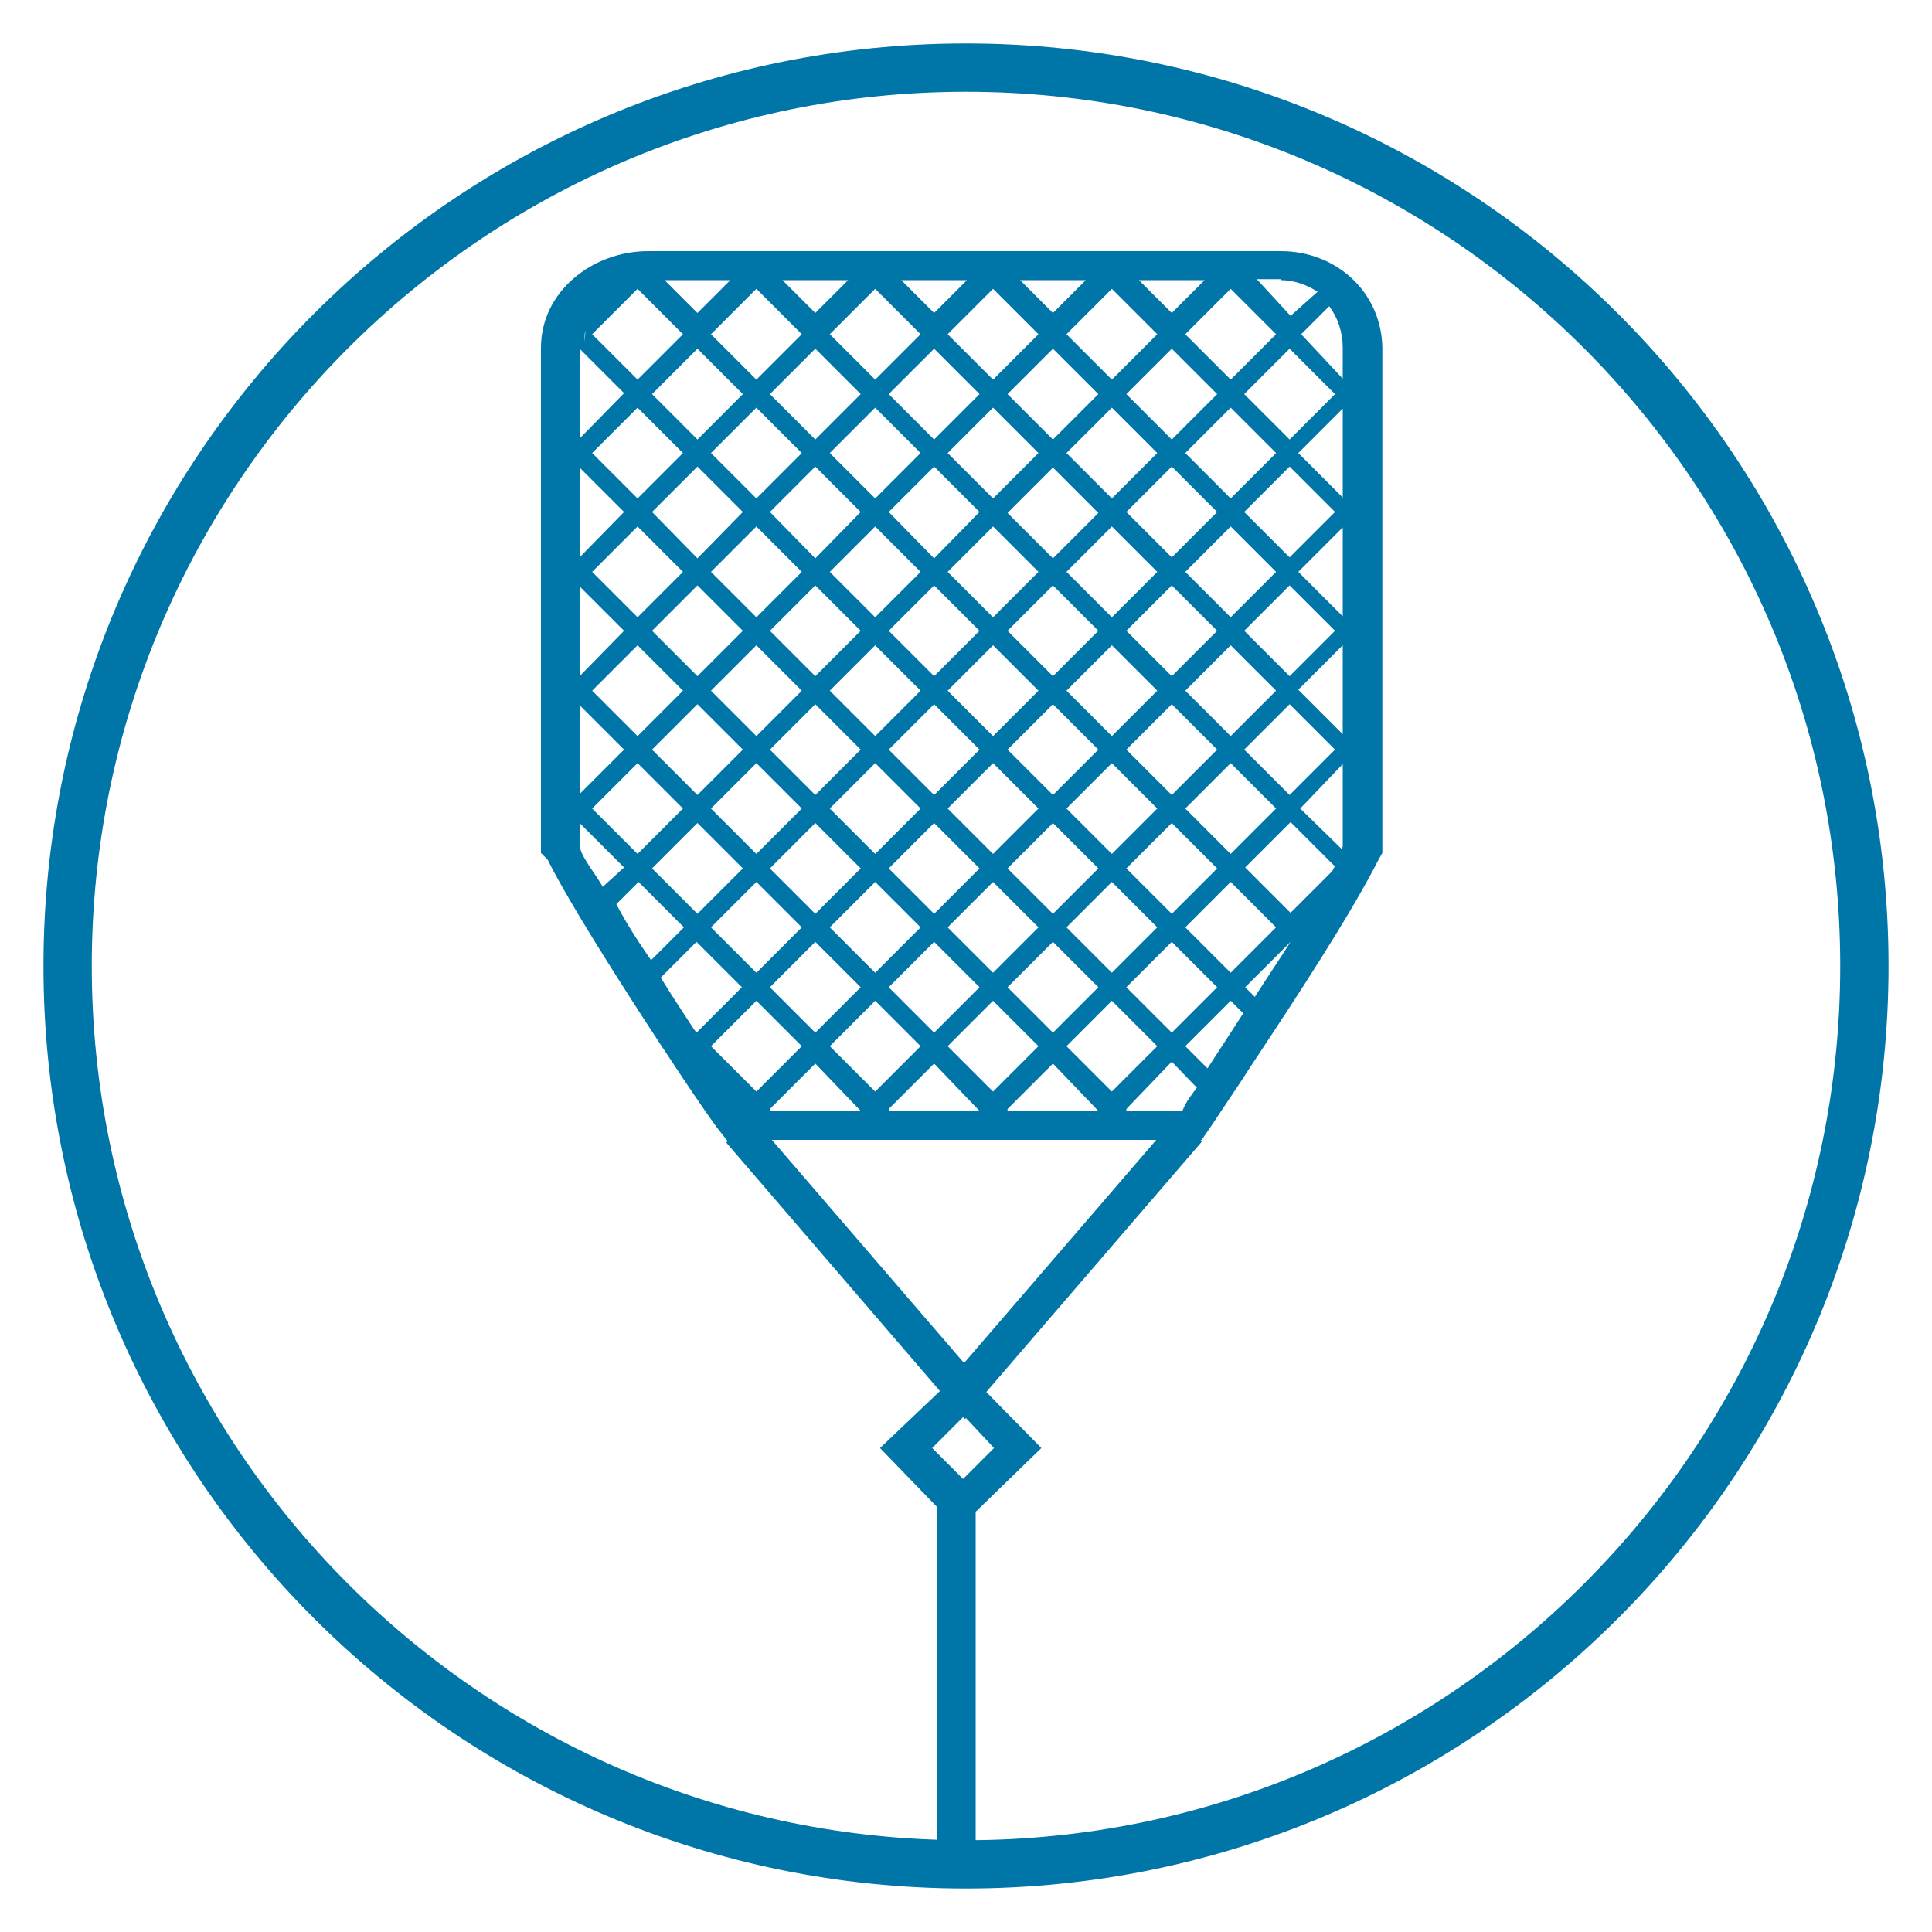
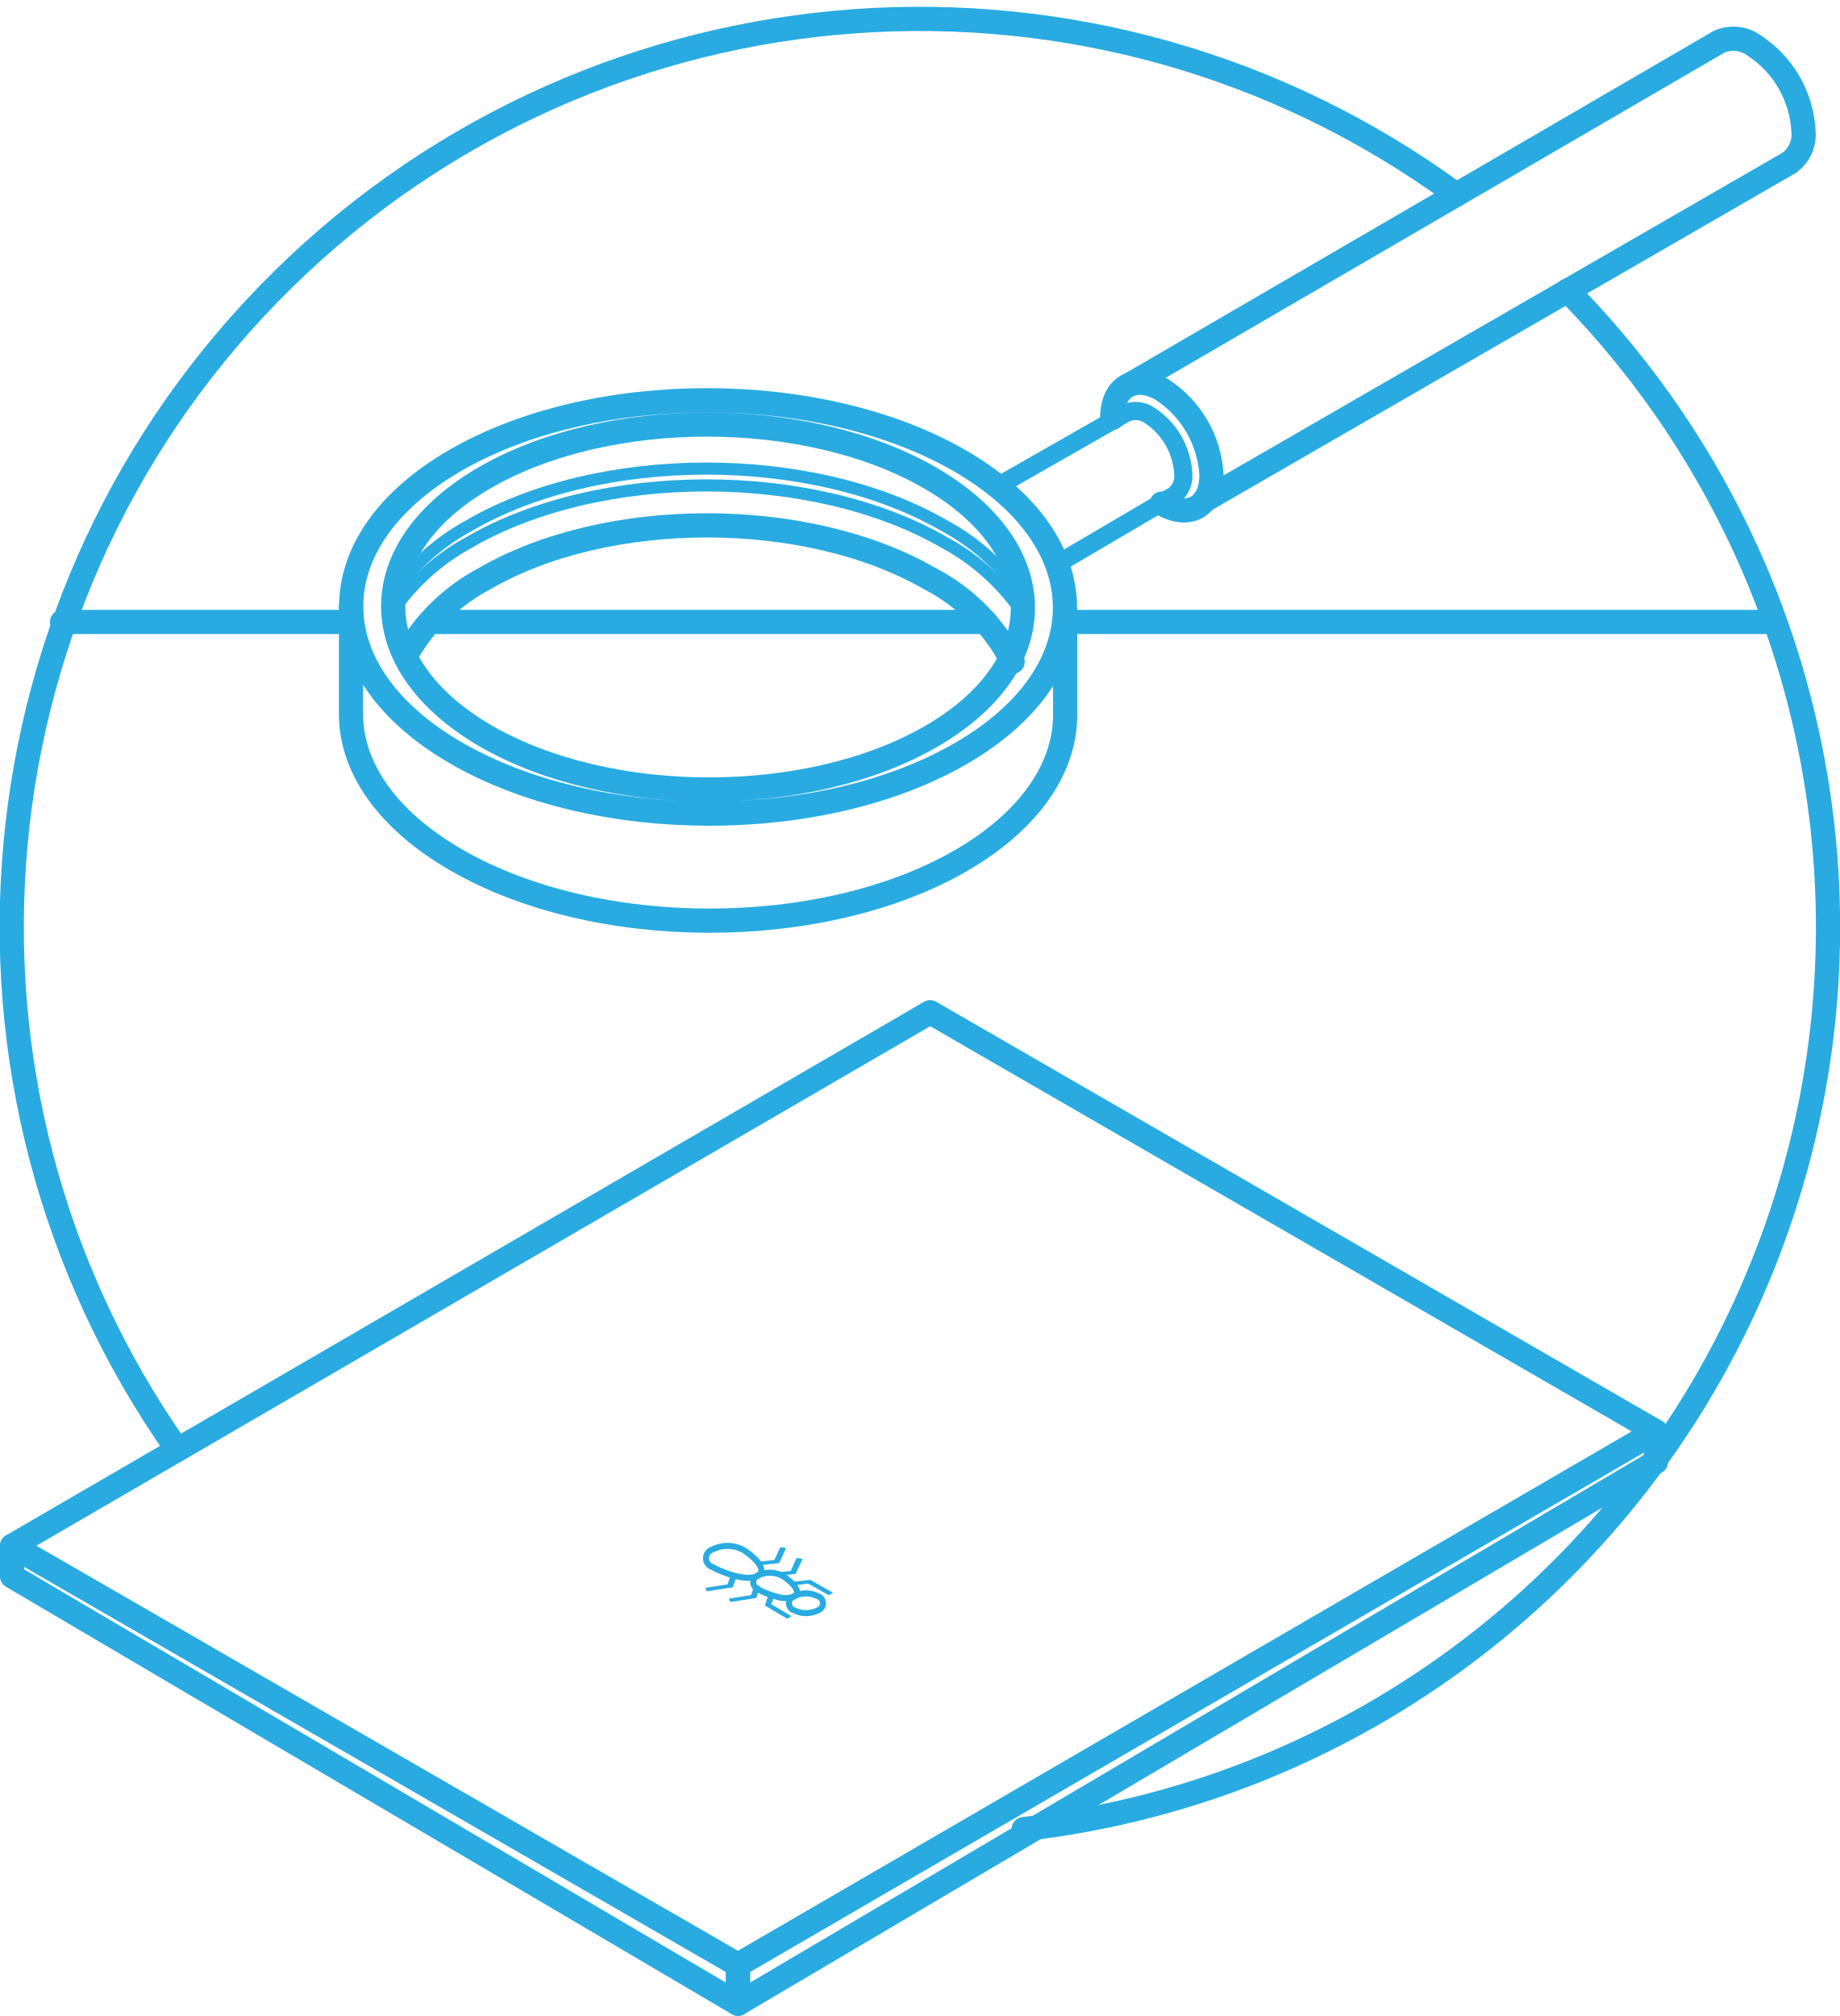
- <svg xmlns="http://www.w3.org/2000/svg" version="1.1" id="Layer_1" x="0px" y="0px" viewBox="0 0 200 200" style="enable-background:new 0 0 200 200;" xml:space="preserve">
-   <style type="text/css">
- 	.st0{fill:#0075A8;}
- </style>
-   <path class="st0" d="M100,195.5c-52.7,0-95.5-42.8-95.5-95.5C4.5,47.3,47.3,4.5,100,4.5c52.7,0,95.5,42.8,95.5,95.5  C195.5,152.7,152.7,195.5,100,195.5z M100,9.5C50.1,9.5,9.5,50.1,9.5,100c0,49.9,40.6,90.5,90.5,90.5c49.9,0,90.5-40.6,90.5-90.5  C190.5,50.1,149.9,9.5,100,9.5z" />
-   <path class="st0" d="M132.6,26H67.1C61.3,26,56,30.2,56,36v51.5v0.8l0.7,0.7c2.9,6,14.7,23.9,17.5,27.7l1.1,1.4l-0.1,0.2L97.3,144  l-6.2,5.9l5.9,6.1V192h4v-35.5l6.8-6.6l-5.7-5.8l22.3-25.9l-0.1-0.2h0.1l1.1-1.6c1.1-1.7,2.5-3.7,4.1-6.2  c4.5-6.8,10.1-15.3,13.1-21.2l0.4-0.7v-0.9V36C143,30.2,138.3,26,132.6,26z M132.6,29c1.4,0,2.7,0.5,3.8,1.2l-2.8,2.5l-3.5-3.8  H132.6z M78.3,66.8l4.7,4.7l-4.7,4.7l-4.7-4.7L78.3,66.8z M72.2,70l-4.7-4.7l4.7-4.7l4.7,4.7L72.2,70z M104.3,65.3l4.7-4.7l4.7,4.7  L109,70L104.3,65.3z M113.7,77.6l-4.7,4.7l-4.7-4.7l4.7-4.7L113.7,77.6z M107.5,71.5l-4.7,4.7l-4.7-4.7l4.7-4.7L107.5,71.5z   M101.4,77.6l-4.7,4.7L92,77.6l4.7-4.7L101.4,77.6z M96.7,70L92,65.3l4.7-4.7l4.7,4.7L96.7,70z M95.3,71.5l-4.7,4.7l-4.7-4.7  l4.7-4.7L95.3,71.5z M84.4,70l-4.7-4.7l4.7-4.7l4.7,4.7L84.4,70z M84.4,72.9l4.7,4.7l-4.7,4.7l-4.7-4.7L84.4,72.9z M90.6,79l4.7,4.7  l-4.7,4.7l-4.7-4.7L90.6,79z M96.7,85.2l4.7,4.7l-4.7,4.7L92,89.9L96.7,85.2z M98.1,83.7l4.7-4.7l4.7,4.7l-4.7,4.7L98.1,83.7z   M109,85.2l4.7,4.7l-4.7,4.7l-4.7-4.7L109,85.2z M110.4,83.7l4.7-4.7l4.7,4.7l-4.7,4.7L110.4,83.7z M110.4,71.5l4.7-4.7l4.7,4.7  l-4.7,4.7L110.4,71.5z M116.6,65.3l4.7-4.7l4.7,4.7l-4.7,4.7L116.6,65.3z M116.6,53l4.7-4.7L126,53l-4.7,4.7L116.6,53z M119.8,59.2  l-4.7,4.7l-4.7-4.7l4.7-4.7L119.8,59.2z M109,57.8l-4.7-4.7l4.7-4.7l4.7,4.7L109,57.8z M107.5,59.2l-4.7,4.7l-4.7-4.7l4.7-4.7  L107.5,59.2z M96.7,57.8L92,53l4.7-4.7l4.7,4.7L96.7,57.8z M95.3,59.2l-4.7,4.7l-4.7-4.7l4.7-4.7L95.3,59.2z M84.4,57.8L79.7,53  l4.7-4.7l4.7,4.7L84.4,57.8z M83,59.2l-4.7,4.7l-4.7-4.7l4.7-4.7L83,59.2z M72.2,57.8L67.5,53l4.7-4.7l4.7,4.7L72.2,57.8z   M70.7,59.2L66,63.9l-4.7-4.7l4.7-4.7L70.7,59.2z M70.7,71.5L66,76.2l-4.7-4.7l4.7-4.7L70.7,71.5z M72.2,72.9l4.7,4.7l-4.7,4.7  l-4.7-4.7L72.2,72.9z M78.3,79l4.7,4.7l-4.7,4.7l-4.7-4.7L78.3,79z M84.4,85.2l4.7,4.7l-4.7,4.7l-4.7-4.7L84.4,85.2z M90.6,91.3  l4.7,4.7l-4.7,4.7L85.9,96L90.6,91.3z M96.7,97.5l4.7,4.7l-4.7,4.7l-4.7-4.7L96.7,97.5z M98.1,96l4.7-4.7l4.7,4.7l-4.7,4.7L98.1,96z   M109,97.5l4.7,4.7l-4.7,4.7l-4.7-4.7L109,97.5z M110.4,96l4.7-4.7l4.7,4.7l-4.7,4.7L110.4,96z M116.6,89.9l4.7-4.7l4.7,4.7  l-4.7,4.7L116.6,89.9z M116.6,77.6l4.7-4.7l4.7,4.7l-4.7,4.7L116.6,77.6z M122.7,71.5l4.7-4.7l4.7,4.7l-4.7,4.7L122.7,71.5z   M127.4,63.9l-4.7-4.7l4.7-4.7l4.7,4.7L127.4,63.9z M122.7,46.9l4.7-4.7l4.7,4.7l-4.7,4.7L122.7,46.9z M121.3,45.5l-4.7-4.7l4.7-4.7  l4.7,4.7L121.3,45.5z M119.8,46.9l-4.7,4.7l-4.7-4.7l4.7-4.7L119.8,46.9z M109,45.5l-4.7-4.7l4.7-4.7l4.7,4.7L109,45.5z M107.5,46.9  l-4.7,4.7l-4.7-4.7l4.7-4.7L107.5,46.9z M96.7,45.5L92,40.8l4.7-4.7l4.7,4.7L96.7,45.5z M95.3,46.9l-4.7,4.7l-4.7-4.7l4.7-4.7  L95.3,46.9z M84.4,45.5l-4.7-4.7l4.7-4.7l4.7,4.7L84.4,45.5z M83,46.9l-4.7,4.7l-4.7-4.7l4.7-4.7L83,46.9z M72.2,45.5l-4.7-4.7  l4.7-4.7l4.7,4.7L72.2,45.5z M70.7,46.9L66,51.6l-4.7-4.7l4.7-4.7L70.7,46.9z M60,45.4v-9.3l4.6,4.6L60,45.4z M64.6,53L60,57.7v-9.3  L64.6,53z M64.6,65.3L60,70v-9.3L64.6,65.3z M64.6,77.6L60,82.2V73L64.6,77.6z M66,79l4.7,4.7L66,88.4l-4.7-4.7L66,79z M72.2,85.2  l4.7,4.7l-4.7,4.7l-4.7-4.7L72.2,85.2z M78.3,91.3L83,96l-4.7,4.7L73.6,96L78.3,91.3z M84.4,97.5l4.7,4.7l-4.7,4.7l-4.7-4.7  L84.4,97.5z M90.6,103.6l4.7,4.7l-4.7,4.7l-4.7-4.7L90.6,103.6z M96.7,110.1l4.7,4.9H92l0-0.2L96.7,110.1z M98.1,108.3l4.7-4.7  l4.7,4.7l-4.7,4.7L98.1,108.3z M109,110.1l4.7,4.9h-9.4l0-0.2L109,110.1z M110.4,108.3l4.7-4.7l4.7,4.7l-4.7,4.7L110.4,108.3z   M116.6,102.2l4.7-4.7l4.7,4.7l-4.7,4.7L116.6,102.2z M122.7,96l4.7-4.7l4.7,4.7l-4.7,4.7L122.7,96z M122.7,83.7l4.7-4.7l4.7,4.7  l-4.7,4.7L122.7,83.7z M128.8,77.6l4.7-4.7l4.7,4.7l-4.7,4.7L128.8,77.6z M128.8,65.3l4.7-4.7l4.7,4.7l-4.7,4.7L128.8,65.3z   M128.8,53l4.7-4.7l4.7,4.7l-4.7,4.7L128.8,53z M128.8,40.8l4.7-4.7l4.7,4.7l-4.7,4.7L128.8,40.8z M132.1,34.6l-4.7,4.7l-4.7-4.7  l4.7-4.7L132.1,34.6z M124.7,29l-3.4,3.4l-3.4-3.4H124.7z M119.8,34.6l-4.7,4.7l-4.7-4.7l4.7-4.7L119.8,34.6z M112.4,29l-3.4,3.4  l-3.4-3.4H112.4z M107.5,34.6l-4.7,4.7l-4.7-4.7l4.7-4.7L107.5,34.6z M100.1,29l-3.4,3.4L93.3,29H100.1z M95.3,34.6l-4.7,4.7  l-4.7-4.7l4.7-4.7L95.3,34.6z M87.8,29l-3.4,3.4L81,29H87.8z M83,34.6l-4.7,4.7l-4.7-4.7l4.7-4.7L83,34.6z M75.6,29l-3.4,3.4  L68.8,29H75.6z M66,29.9l4.7,4.7L66,39.3l-4.7-4.7L66,29.9z M60.6,34.2c0,0.4-0.1,0.9-0.1,1.3C60.5,35,60.5,34.6,60.6,34.2z   M60,35.5V36C60,35.8,60,35.6,60,35.5z M60,87.4v-2.2l4.6,4.6l-2.2,2C61.4,90.1,60,88.5,60,87.4z M63.8,93.6l2.3-2.3l4.7,4.7  l-3.4,3.4C66,97.4,64.8,95.5,63.8,93.6z M71.8,106.5c-1.1-1.7-2.3-3.5-3.4-5.3l3.7-3.7l4.7,4.7l-4.7,4.7L71.8,106.5z M73.6,108.3  l4.7-4.7l4.7,4.7l-4.7,4.7L73.6,108.3z M79.7,114.8l4.7-4.7l4.7,4.9h-9.4L79.7,114.8z M102.9,149.9l-3.2,3.2l-3.2-3.2l3.2-3.2  l0.2,0.2l0.1-0.1L102.9,149.9z M99.8,141.1L79.9,118h39.8L99.8,141.1z M122.4,115h-5.8l0-0.2l4.7-4.9l2.6,2.7  C123.3,113.4,122.8,114,122.4,115z M125,110.6l-2.3-2.3l4.7-4.7l1.3,1.3C127.4,106.9,126.1,108.9,125,110.6z M129.9,103.2l-1-1  l4.7-4.7l0,0C132.4,99.4,131.1,101.3,129.9,103.2z M137.9,90.2l-4.3,4.3l-4.7-4.7l4.7-4.7l4.6,4.6C138,89.9,138,90.1,137.9,90.2z   M139,87.4c0,0.2,0,0.3-0.1,0.5l-4.3-4.2l4.4-4.6V87.4z M139,76l-4.6-4.6l4.6-4.6V76z M139,63.8l-4.6-4.6l4.6-4.6V63.8z M139,51.5  l-4.6-4.6l4.6-4.6V51.5z M139,39.2l-4.3-4.6l2.9-2.9c0.9,1.2,1.4,2.7,1.4,4.3V39.2z" />
+ <svg xmlns="http://www.w3.org/2000/svg" id="Layer_1" data-name="Layer 1" viewBox="0 0 152 166.54">
+   <defs>
+     <style>.cls-1{isolation:isolate;}.cls-2,.cls-3,.cls-4,.cls-6{fill:none;stroke:#29abe2;stroke-linecap:round;stroke-linejoin:round;}.cls-2{stroke-width:2px;}.cls-3{stroke-width:1.5px;}.cls-5{fill:#29abe2;}.cls-6{stroke-width:0.5px;}</style>
+   </defs>
+   <g class="cls-1">
+     <polygon class="cls-2" points="136.81 118.25 60.97 162.32 1 127.7 76.85 83.62 136.81 118.25" />
+     <polygon class="cls-2" points="136.81 118.25 136.81 120.77 60.97 165.53 60.97 162.32 136.81 118.25" />
+     <polygon class="cls-2" points="60.97 162.32 60.97 165.53 1 130.22 1 127.7 60.97 162.32" />
+   </g>
+   <path class="cls-2" d="M99.49,41.35l48.33-27.9A2.88,2.88,0,0,0,149,10.83a9,9,0,0,0-4.09-7.08,2.89,2.89,0,0,0-2.9-.29L93.39,31.75" />
+   <path class="cls-2" d="M91.89,34.53c0-2.6,1.85-3.66,4.11-2.35a9,9,0,0,1,4.09,7.08c0,2.6-1.85,3.65-4.11,2.34" />
+   <path class="cls-3" d="M87.64,46.42L97,40.92a2,2,0,0,0,.76-1.76A6.14,6.14,0,0,0,95,34.33a2,2,0,0,0-2-.2l-10.51,6" />
+   <path class="cls-2" d="M79.29,38.06c11.54,6.66,11.6,17.5.14,24.16s-30.18,6.66-41.72,0-11.6-17.5-.14-24.16S67.75,31.4,79.29,38.06ZM40.15,60.81c10.18,5.88,26.7,5.88,36.82,0S87,45.36,76.84,39.48s-26.7-5.88-36.82,0S30,54.93,40.15,60.81m43.51-6.14a15.87,15.87,0,0,0-6.82-6.86c-10.18-5.88-26.7-5.88-36.82,0a16,16,0,0,0-6.54,6.44" />
+   <path class="cls-2" d="M88,50.49v8.23c0.14,4.46-2.71,8.94-8.55,12.34-11.47,6.66-30.18,6.66-41.72,0C31.93,67.73,29,63.35,29,59V50.06" />
+   <g class="cls-1">
+     <path class="cls-4" d="M32.36,49.23a18.16,18.16,0,0,1,6.39-5.81c10.81-6.28,28.39-6.28,39.26,0a18.22,18.22,0,0,1,6.61,6.05" />
+   </g>
+   <g class="cls-1">
+     <path class="cls-4" d="M32.36,50.62a18.16,18.16,0,0,1,6.39-5.81c10.81-6.28,28.39-6.28,39.26,0a18.22,18.22,0,0,1,6.61,6.05" />
+   </g>
+   <polygon class="cls-5" points="64.95 127.88 64.38 129.12 62.68 129.31 62.58 129.03 63.97 128.87 64.47 127.81 64.95 127.88" />
+   <polygon class="cls-5" points="66.31 128.78 65.73 130.02 64.03 130.21 63.93 129.93 65.33 129.77 65.81 128.7 66.31 128.78" />
+   <path class="cls-6" d="M61.35,128c0.69,0.4,2.19,1.63,1.26,2.17s-3.06-.32-3.75-0.72a0.76,0.76,0,0,1,0-1.45A2.75,2.75,0,0,1,61.35,128Z" />
+   <polygon class="cls-5" points="60.88 130.13 60.55 131.12 58.4 131.45 58.27 131.17 60.11 130.88 60.39 130.07 60.88 130.13" />
+   <polygon class="cls-5" points="68.83 131.58 68.47 131.78 66.78 130.82 65.36 130.98 65.26 130.7 66.94 130.51 68.83 131.58" />
+   <path class="cls-6" d="M62.44,131.16a0.59,0.59,0,0,1,.17-1,2.19,2.19,0,0,1,2,0c0.56,0.32,1.75,1.3,1,1.73a2.11,2.11,0,0,1-1.46,0l-0.22-.06a6.61,6.61,0,0,1-1.31-.54l-0.06,0Z" />
+   <polygon class="cls-5" points="62.82 131.02 62.79 131.09 62.48 132.01 60.34 132.34 60.21 132.06 62.05 131.77 62.33 130.96 62.67 131 62.82 131.02" />
+   <path class="cls-6" d="M67.59,131.87a0.61,0.61,0,0,1,0,1.15,2.19,2.19,0,0,1-2,0,0.61,0.61,0,0,1,0-1.15A2.19,2.19,0,0,1,67.59,131.87Z" />
+   <polygon class="cls-5" points="64 131.71 63.99 131.74 63.73 132.53 65.39 133.51 65.04 133.72 63.19 132.63 63.51 131.65 63.77 131.68 64 131.71" />
+   <line class="cls-2" x1="5.13" y1="51.38" x2="29.01" y2="51.38" />
+   <line class="cls-2" x1="35.7" y1="51.38" x2="81.42" y2="51.38" />
+   <line class="cls-2" x1="88.15" y1="51.38" x2="146.12" y2="51.38" />
+   <path class="cls-2" d="M129.5,24A75,75,0,0,1,84.58,151.1" />
+   <path class="cls-2" d="M14.66,119.76A75,75,0,0,1,120.32,16.08" />
</svg>
